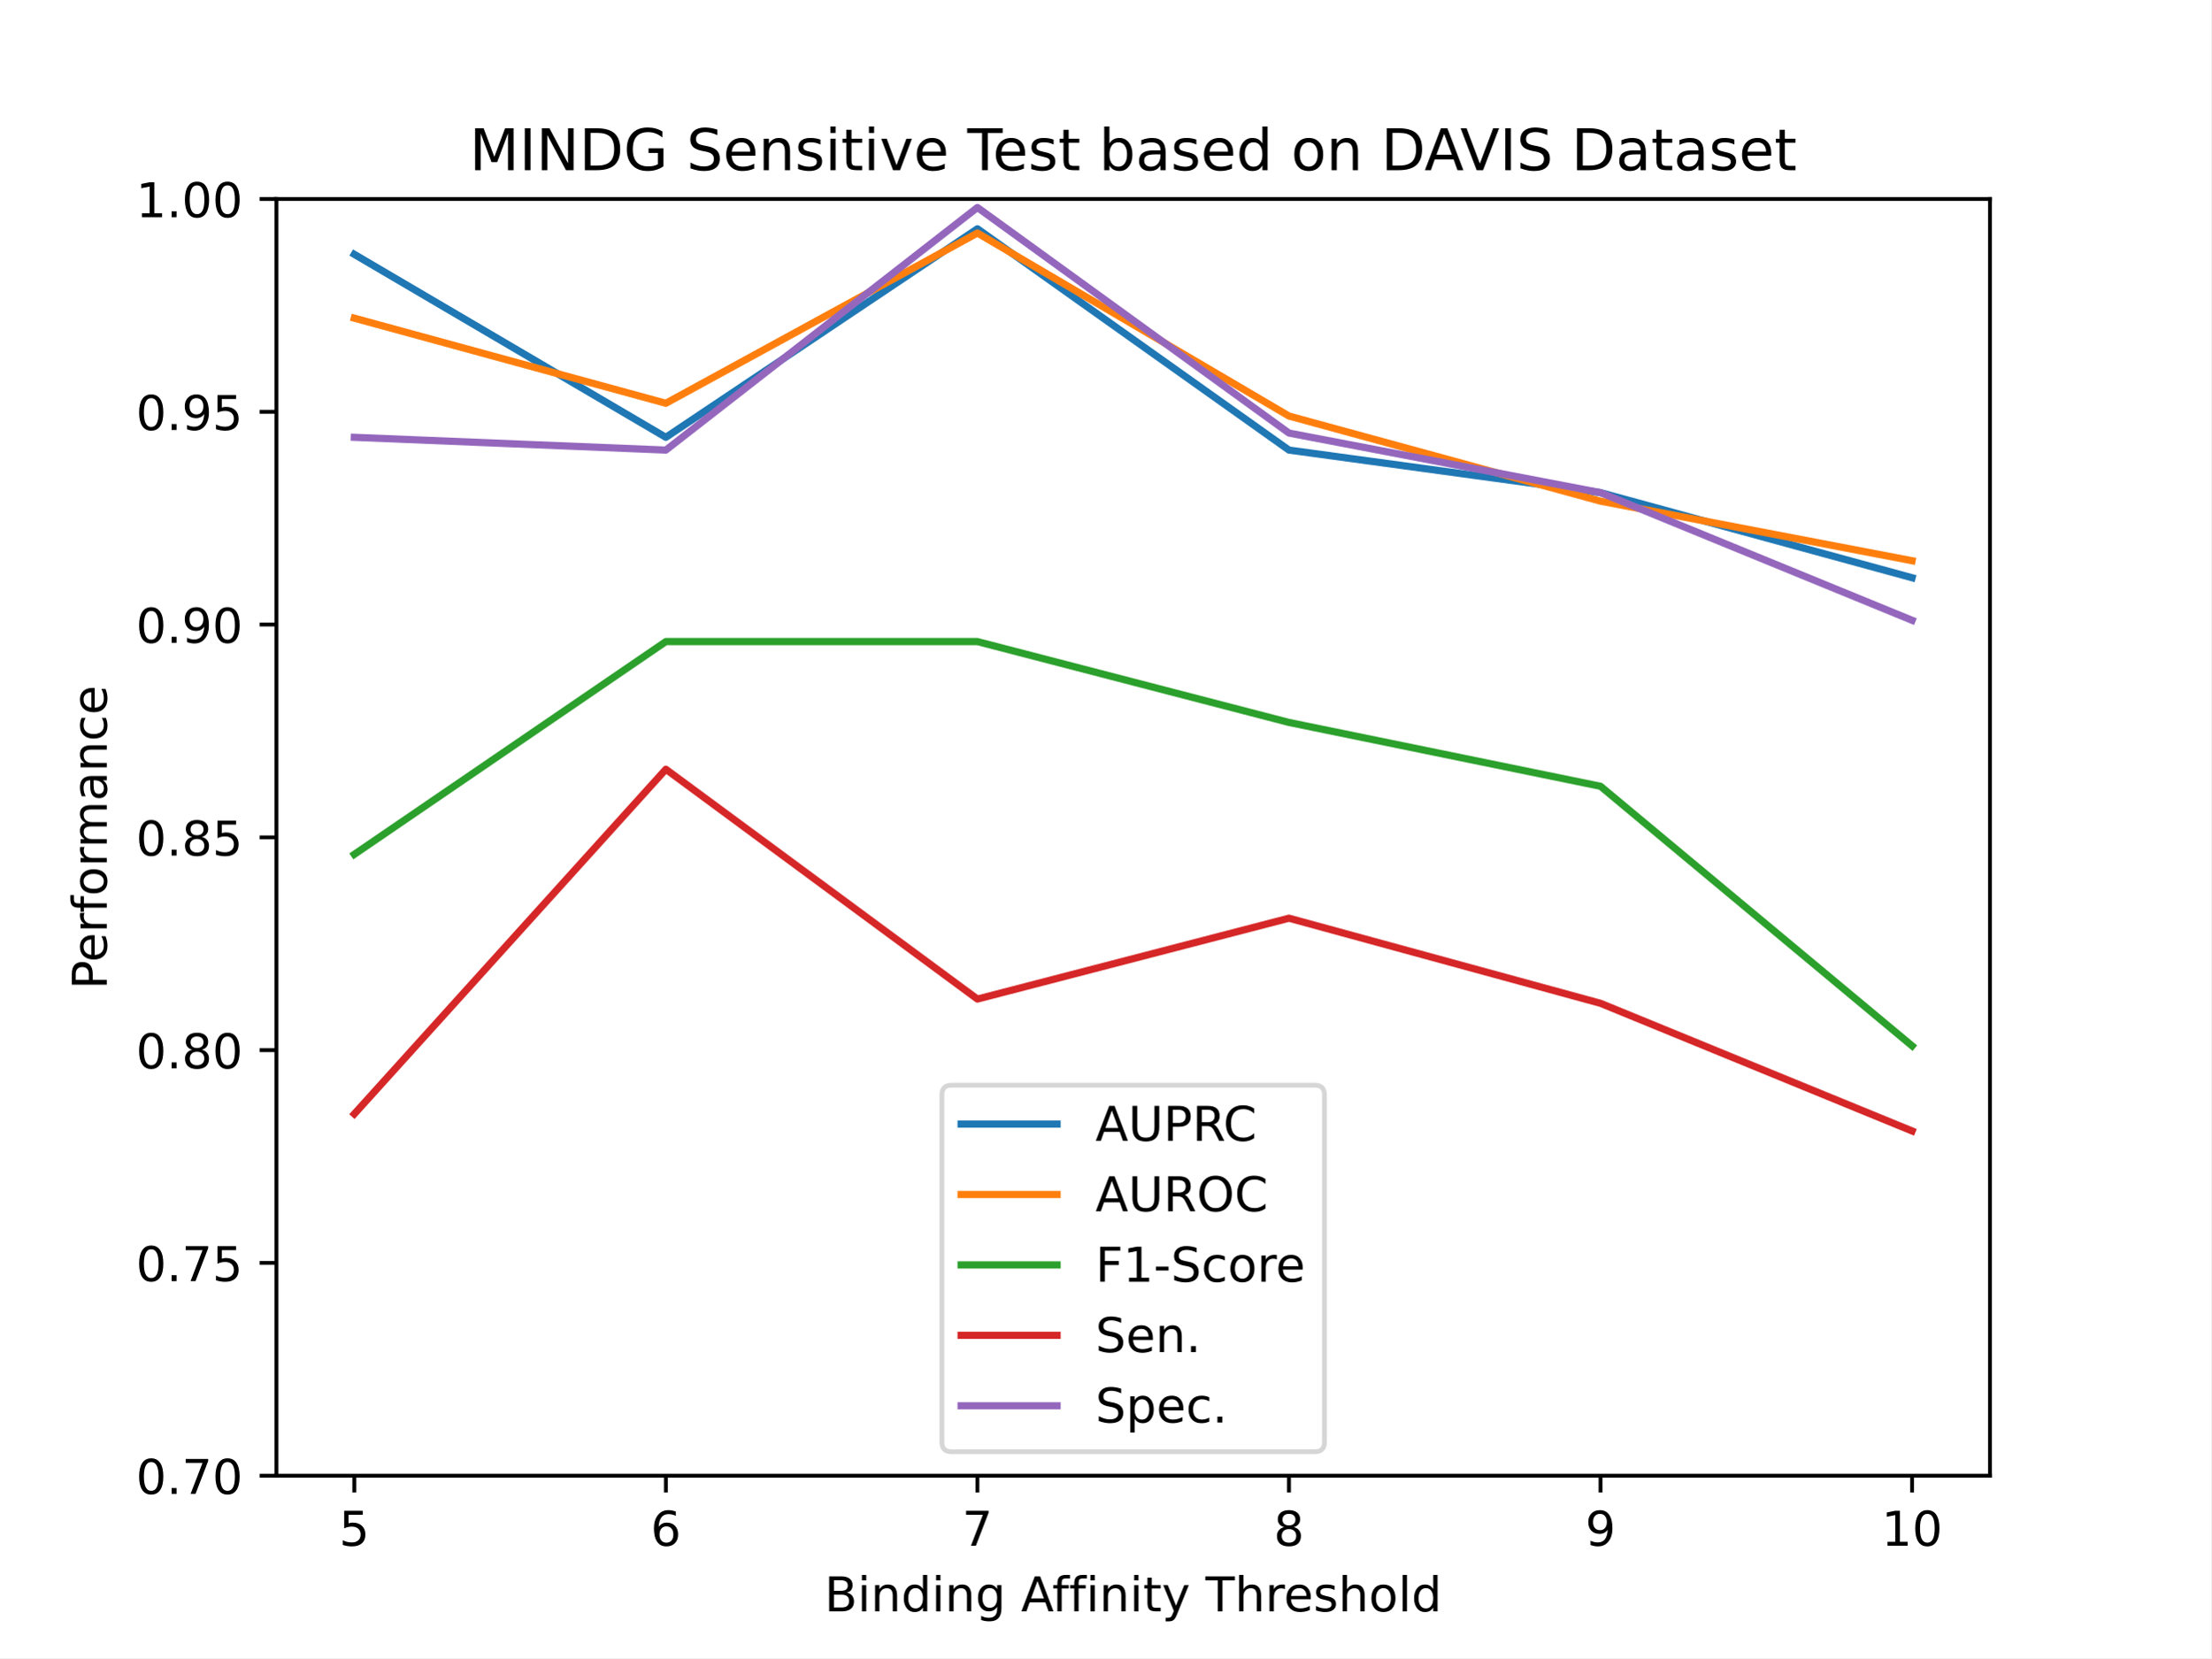
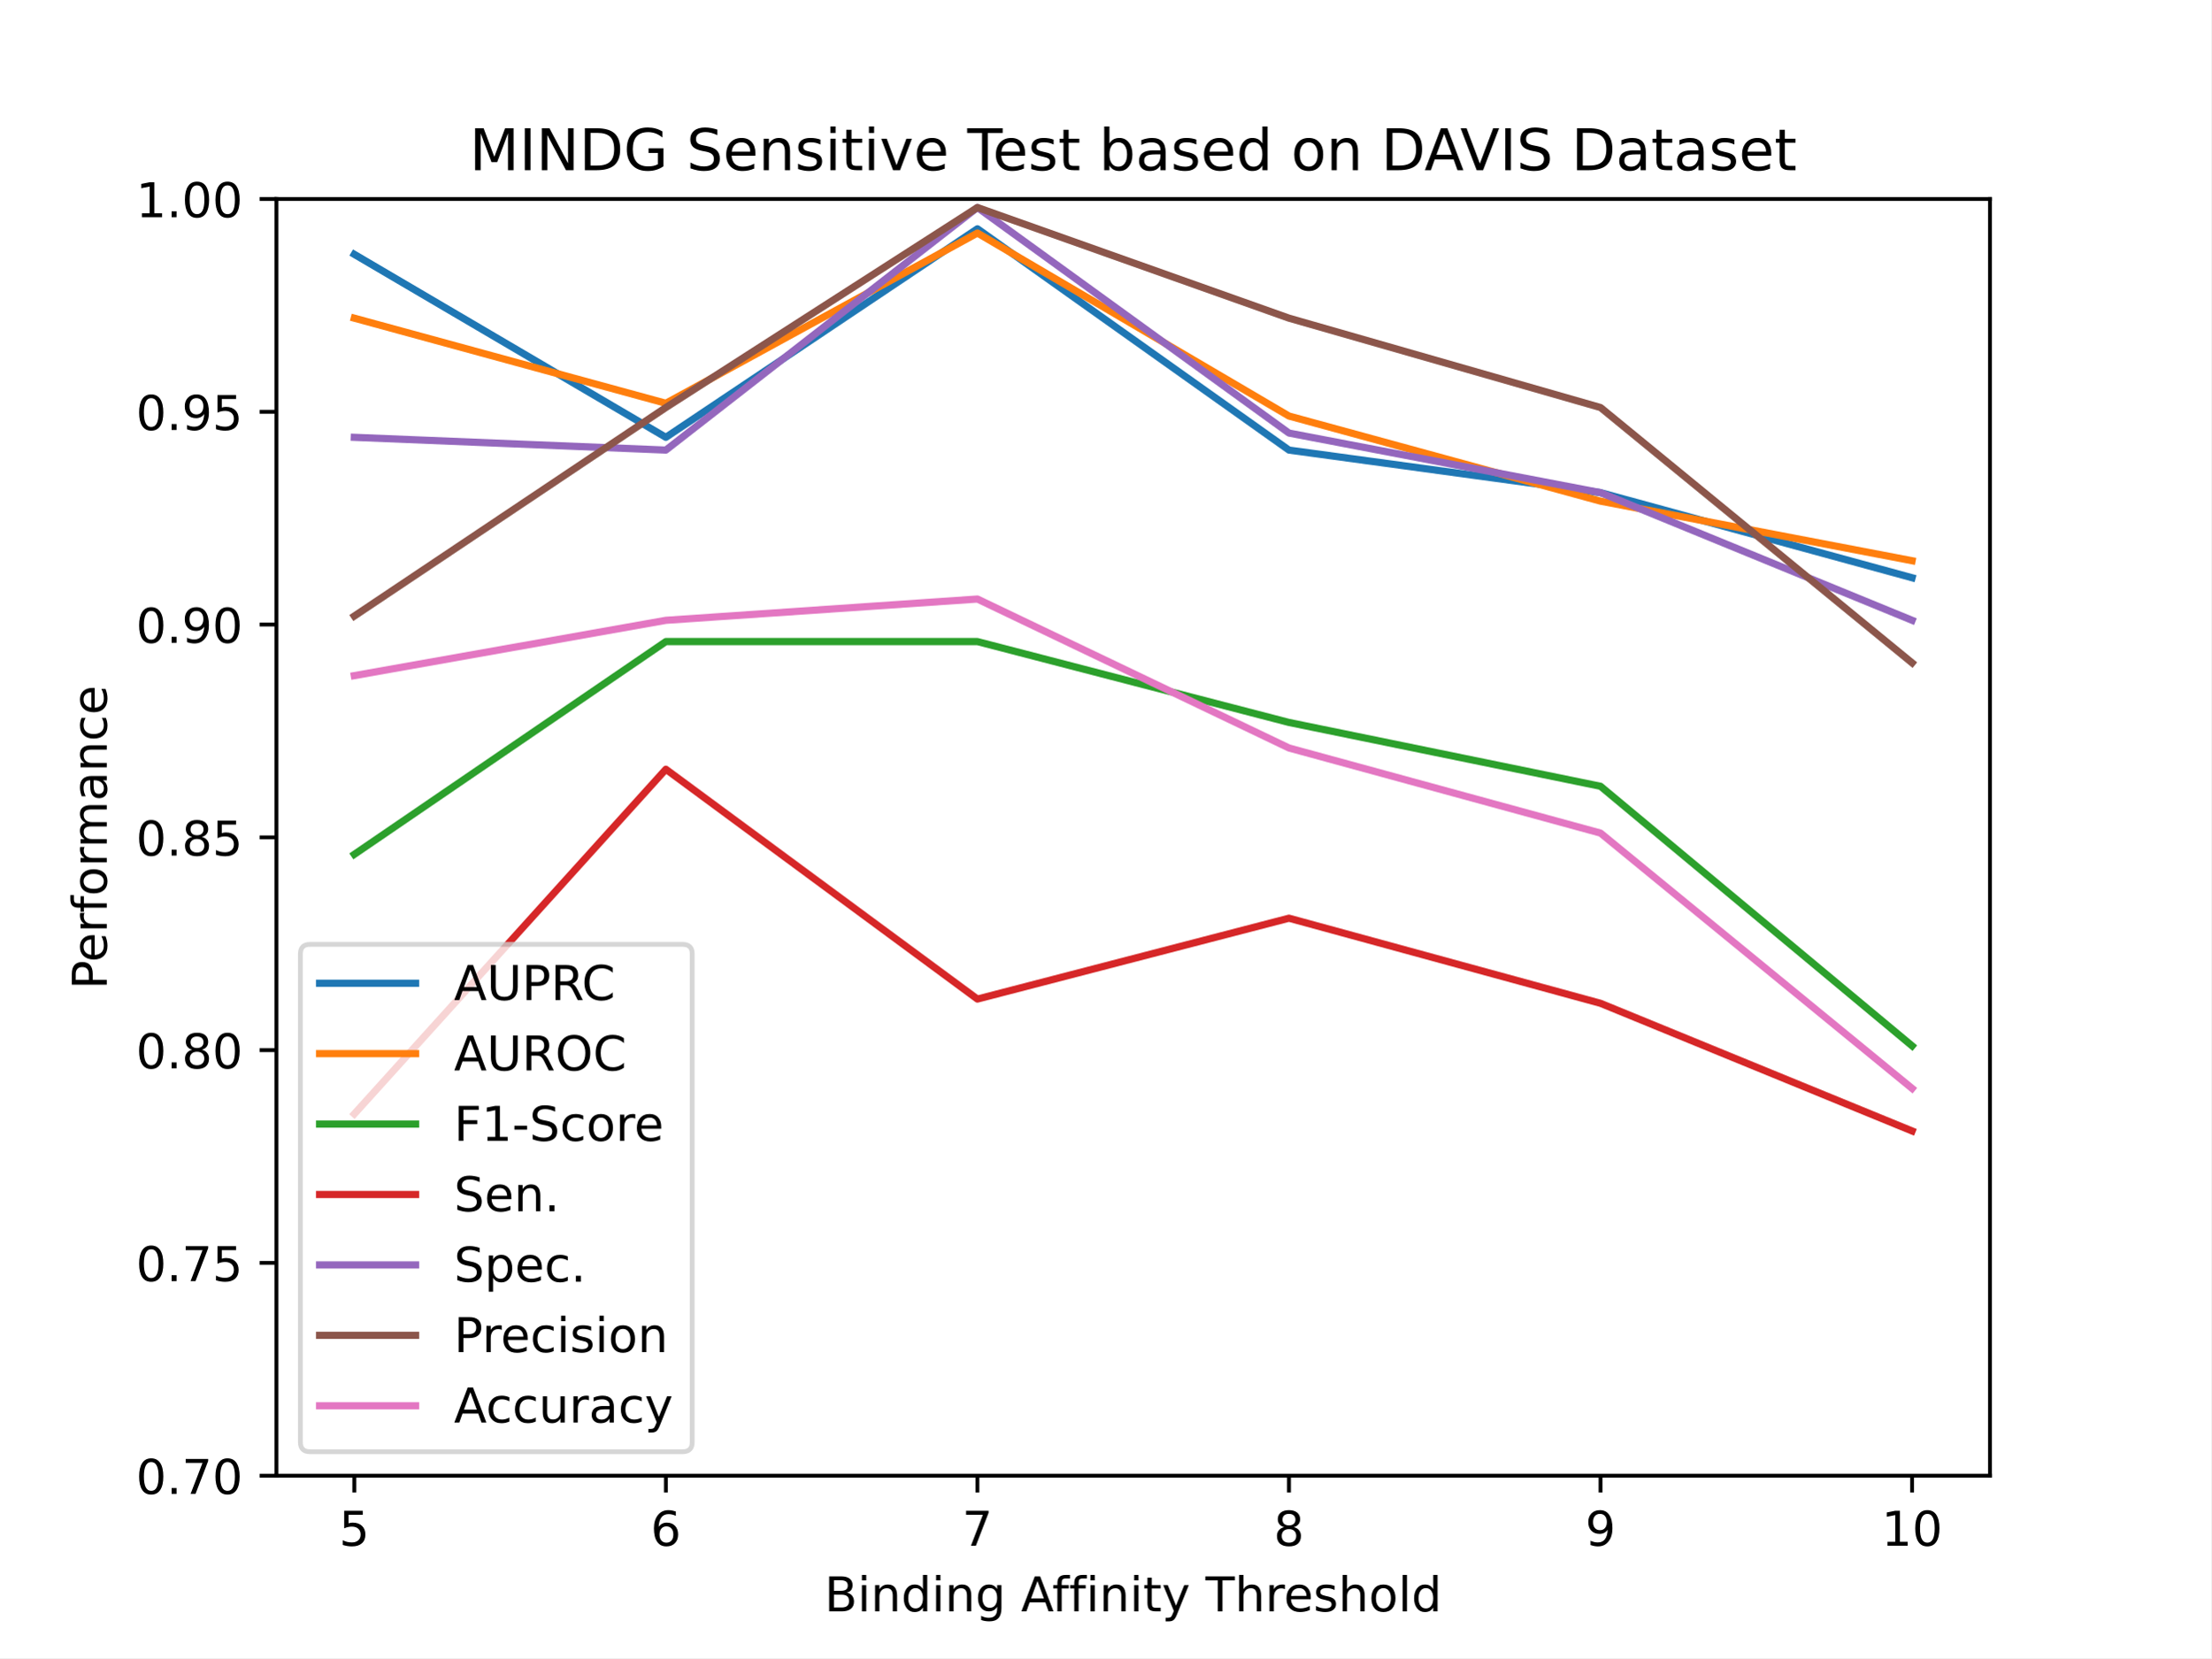
<svg xmlns="http://www.w3.org/2000/svg" xmlns:xlink="http://www.w3.org/1999/xlink" width="460.8pt" height="345.6pt" viewBox="0 0 460.8 345.6" version="1.1">
  <defs>
    <style type="text/css">*{stroke-linejoin: round; stroke-linecap: butt}</style>
  </defs>
  <g id="figure_1">
    <g id="patch_1">
      <path d="M 0 345.6  L 460.8 345.6  L 460.8 0  L 0 0  z " style="fill: #ffffff" />
    </g>
    <g id="axes_1">
      <g id="patch_2">
        <path d="M 57.6 307.584  L 414.72 307.584  L 414.72 41.472  L 57.6 41.472  z " style="fill: #ffffff" />
      </g>
      <g id="matplotlib.axis_1">
        <g id="xtick_1">
          <g id="line2d_1">
            <defs>
-               <path id="mf788db3c57" d="M 0 0  L 0 3.5  " style="stroke: #000000; stroke-width: 0.8" />
-             </defs>
-             <g>
-               <use xlink:href="#mf788db3c57" x="73.833" y="307.584" style="stroke: #000000; stroke-width: 0.8" />
+               <path id="m77fc6357d9" d="M 0 0  L 0 3.5  " style="stroke: #000000; stroke-width: 0.8" />
+             </defs>
+             <g>
+               <use xlink:href="#m77fc6357d9" x="73.833" y="307.584" style="stroke: #000000; stroke-width: 0.8" />
            </g>
          </g>
          <g id="text_1">
            <g transform="translate(70.65148 322.1824) scale(0.1 -0.1)">
              <defs>
                <path id="DejaVuSans-35" d="M 691 4666  L 3169 4666  L 3169 4134  L 1269 4134  L 1269 2991  Q 1406 3038 1543 3061  Q 1681 3084 1819 3084  Q 2600 3084 3056 2656  Q 3513 2228 3513 1497  Q 3513 744 3044 326  Q 2575 -91 1722 -91  Q 1428 -91 1123 -41  Q 819 9 494 109  L 494 744  Q 775 591 1075 516  Q 1375 441 1709 441  Q 2250 441 2565 725  Q 2881 1009 2881 1497  Q 2881 1984 2565 2268  Q 2250 2553 1709 2553  Q 1456 2553 1204 2497  Q 953 2441 691 2322  L 691 4666  z " transform="scale(0.015625)" />
              </defs>
              <use xlink:href="#DejaVuSans-35" />
            </g>
          </g>
        </g>
        <g id="xtick_2">
          <g id="line2d_2">
            <g>
-               <use xlink:href="#mf788db3c57" x="138.764" y="307.584" style="stroke: #000000; stroke-width: 0.8" />
+               <use xlink:href="#m77fc6357d9" x="138.764" y="307.584" style="stroke: #000000; stroke-width: 0.8" />
            </g>
          </g>
          <g id="text_2">
            <g transform="translate(135.5824 322.1824) scale(0.1 -0.1)">
              <defs>
                <path id="DejaVuSans-36" d="M 2113 2584  Q 1688 2584 1439 2293  Q 1191 2003 1191 1497  Q 1191 994 1439 701  Q 1688 409 2113 409  Q 2538 409 2786 701  Q 3034 994 3034 1497  Q 3034 2003 2786 2293  Q 2538 2584 2113 2584  z M 3366 4563  L 3366 3988  Q 3128 4100 2886 4159  Q 2644 4219 2406 4219  Q 1781 4219 1451 3797  Q 1122 3375 1075 2522  Q 1259 2794 1537 2939  Q 1816 3084 2150 3084  Q 2853 3084 3261 2657  Q 3669 2231 3669 1497  Q 3669 778 3244 343  Q 2819 -91 2113 -91  Q 1303 -91 875 529  Q 447 1150 447 2328  Q 447 3434 972 4092  Q 1497 4750 2381 4750  Q 2619 4750 2861 4703  Q 3103 4656 3366 4563  z " transform="scale(0.015625)" />
              </defs>
              <use xlink:href="#DejaVuSans-36" />
            </g>
          </g>
        </g>
        <g id="xtick_3">
          <g id="line2d_3">
            <g>
-               <use xlink:href="#mf788db3c57" x="203.695" y="307.584" style="stroke: #000000; stroke-width: 0.8" />
+               <use xlink:href="#m77fc6357d9" x="203.695" y="307.584" style="stroke: #000000; stroke-width: 0.8" />
            </g>
          </g>
          <g id="text_3">
            <g transform="translate(200.5133 322.1824) scale(0.1 -0.1)">
              <defs>
                <path id="DejaVuSans-37" d="M 525 4666  L 3525 4666  L 3525 4397  L 1831 0  L 1172 0  L 2766 4134  L 525 4134  L 525 4666  z " transform="scale(0.015625)" />
              </defs>
              <use xlink:href="#DejaVuSans-37" />
            </g>
          </g>
        </g>
        <g id="xtick_4">
          <g id="line2d_4">
            <g>
-               <use xlink:href="#mf788db3c57" x="268.625" y="307.584" style="stroke: #000000; stroke-width: 0.8" />
+               <use xlink:href="#m77fc6357d9" x="268.625" y="307.584" style="stroke: #000000; stroke-width: 0.8" />
            </g>
          </g>
          <g id="text_4">
            <g transform="translate(265.4442 322.1824) scale(0.1 -0.1)">
              <defs>
                <path id="DejaVuSans-38" d="M 2034 2216  Q 1584 2216 1326 1975  Q 1069 1734 1069 1313  Q 1069 891 1326 650  Q 1584 409 2034 409  Q 2484 409 2743 651  Q 3003 894 3003 1313  Q 3003 1734 2745 1975  Q 2488 2216 2034 2216  z M 1403 2484  Q 997 2584 770 2862  Q 544 3141 544 3541  Q 544 4100 942 4425  Q 1341 4750 2034 4750  Q 2731 4750 3128 4425  Q 3525 4100 3525 3541  Q 3525 3141 3298 2862  Q 3072 2584 2669 2484  Q 3125 2378 3379 2068  Q 3634 1759 3634 1313  Q 3634 634 3220 271  Q 2806 -91 2034 -91  Q 1263 -91 848 271  Q 434 634 434 1313  Q 434 1759 690 2068  Q 947 2378 1403 2484  z M 1172 3481  Q 1172 3119 1398 2916  Q 1625 2713 2034 2713  Q 2441 2713 2670 2916  Q 2900 3119 2900 3481  Q 2900 3844 2670 4047  Q 2441 4250 2034 4250  Q 1625 4250 1398 4047  Q 1172 3844 1172 3481  z " transform="scale(0.015625)" />
              </defs>
              <use xlink:href="#DejaVuSans-38" />
            </g>
          </g>
        </g>
        <g id="xtick_5">
          <g id="line2d_5">
            <g>
-               <use xlink:href="#mf788db3c57" x="333.556" y="307.584" style="stroke: #000000; stroke-width: 0.8" />
+               <use xlink:href="#m77fc6357d9" x="333.556" y="307.584" style="stroke: #000000; stroke-width: 0.8" />
            </g>
          </g>
          <g id="text_5">
            <g transform="translate(330.3751 322.1824) scale(0.1 -0.1)">
              <defs>
                <path id="DejaVuSans-39" d="M 703 97  L 703 672  Q 941 559 1184 500  Q 1428 441 1663 441  Q 2288 441 2617 861  Q 2947 1281 2994 2138  Q 2813 1869 2534 1725  Q 2256 1581 1919 1581  Q 1219 1581 811 2004  Q 403 2428 403 3163  Q 403 3881 828 4315  Q 1253 4750 1959 4750  Q 2769 4750 3195 4129  Q 3622 3509 3622 2328  Q 3622 1225 3098 567  Q 2575 -91 1691 -91  Q 1453 -91 1209 -44  Q 966 3 703 97  z M 1959 2075  Q 2384 2075 2632 2365  Q 2881 2656 2881 3163  Q 2881 3666 2632 3958  Q 2384 4250 1959 4250  Q 1534 4250 1286 3958  Q 1038 3666 1038 3163  Q 1038 2656 1286 2365  Q 1534 2075 1959 2075  z " transform="scale(0.015625)" />
              </defs>
              <use xlink:href="#DejaVuSans-39" />
            </g>
          </g>
        </g>
        <g id="xtick_6">
          <g id="line2d_6">
            <g>
-               <use xlink:href="#mf788db3c57" x="398.487" y="307.584" style="stroke: #000000; stroke-width: 0.8" />
+               <use xlink:href="#m77fc6357d9" x="398.487" y="307.584" style="stroke: #000000; stroke-width: 0.8" />
            </g>
          </g>
          <g id="text_6">
            <g transform="translate(392.1248 322.1824) scale(0.1 -0.1)">
              <defs>
                <path id="DejaVuSans-31" d="M 794 531  L 1825 531  L 1825 4091  L 703 3866  L 703 4441  L 1819 4666  L 2450 4666  L 2450 531  L 3481 531  L 3481 0  L 794 0  L 794 531  z " transform="scale(0.015625)" />
                <path id="DejaVuSans-30" d="M 2034 4250  Q 1547 4250 1301 3770  Q 1056 3291 1056 2328  Q 1056 1369 1301 889  Q 1547 409 2034 409  Q 2525 409 2770 889  Q 3016 1369 3016 2328  Q 3016 3291 2770 3770  Q 2525 4250 2034 4250  z M 2034 4750  Q 2819 4750 3233 4129  Q 3647 3509 3647 2328  Q 3647 1150 3233 529  Q 2819 -91 2034 -91  Q 1250 -91 836 529  Q 422 1150 422 2328  Q 422 3509 836 4129  Q 1250 4750 2034 4750  z " transform="scale(0.015625)" />
              </defs>
              <use xlink:href="#DejaVuSans-31" />
              <use xlink:href="#DejaVuSans-30" x="63.623" />
            </g>
          </g>
        </g>
        <g id="text_7">
          <g transform="translate(171.8233 335.8606) scale(0.1 -0.1)">
            <defs>
              <path id="DejaVuSans-42" d="M 1259 2228  L 1259 519  L 2272 519  Q 2781 519 3026 730  Q 3272 941 3272 1375  Q 3272 1813 3026 2020  Q 2781 2228 2272 2228  L 1259 2228  z M 1259 4147  L 1259 2741  L 2194 2741  Q 2656 2741 2882 2914  Q 3109 3088 3109 3444  Q 3109 3797 2882 3972  Q 2656 4147 2194 4147  L 1259 4147  z M 628 4666  L 2241 4666  Q 2963 4666 3353 4366  Q 3744 4066 3744 3513  Q 3744 3084 3544 2831  Q 3344 2578 2956 2516  Q 3422 2416 3680 2098  Q 3938 1781 3938 1306  Q 3938 681 3513 340  Q 3088 0 2303 0  L 628 0  L 628 4666  z " transform="scale(0.015625)" />
              <path id="DejaVuSans-69" d="M 603 3500  L 1178 3500  L 1178 0  L 603 0  L 603 3500  z M 603 4863  L 1178 4863  L 1178 4134  L 603 4134  L 603 4863  z " transform="scale(0.015625)" />
              <path id="DejaVuSans-6e" d="M 3513 2113  L 3513 0  L 2938 0  L 2938 2094  Q 2938 2591 2744 2837  Q 2550 3084 2163 3084  Q 1697 3084 1428 2787  Q 1159 2491 1159 1978  L 1159 0  L 581 0  L 581 3500  L 1159 3500  L 1159 2956  Q 1366 3272 1645 3428  Q 1925 3584 2291 3584  Q 2894 3584 3203 3211  Q 3513 2838 3513 2113  z " transform="scale(0.015625)" />
              <path id="DejaVuSans-64" d="M 2906 2969  L 2906 4863  L 3481 4863  L 3481 0  L 2906 0  L 2906 525  Q 2725 213 2448 61  Q 2172 -91 1784 -91  Q 1150 -91 751 415  Q 353 922 353 1747  Q 353 2572 751 3078  Q 1150 3584 1784 3584  Q 2172 3584 2448 3432  Q 2725 3281 2906 2969  z M 947 1747  Q 947 1113 1208 752  Q 1469 391 1925 391  Q 2381 391 2643 752  Q 2906 1113 2906 1747  Q 2906 2381 2643 2742  Q 2381 3103 1925 3103  Q 1469 3103 1208 2742  Q 947 2381 947 1747  z " transform="scale(0.015625)" />
              <path id="DejaVuSans-67" d="M 2906 1791  Q 2906 2416 2648 2759  Q 2391 3103 1925 3103  Q 1463 3103 1205 2759  Q 947 2416 947 1791  Q 947 1169 1205 825  Q 1463 481 1925 481  Q 2391 481 2648 825  Q 2906 1169 2906 1791  z M 3481 434  Q 3481 -459 3084 -895  Q 2688 -1331 1869 -1331  Q 1566 -1331 1297 -1286  Q 1028 -1241 775 -1147  L 775 -588  Q 1028 -725 1275 -790  Q 1522 -856 1778 -856  Q 2344 -856 2625 -561  Q 2906 -266 2906 331  L 2906 616  Q 2728 306 2450 153  Q 2172 0 1784 0  Q 1141 0 747 490  Q 353 981 353 1791  Q 353 2603 747 3093  Q 1141 3584 1784 3584  Q 2172 3584 2450 3431  Q 2728 3278 2906 2969  L 2906 3500  L 3481 3500  L 3481 434  z " transform="scale(0.015625)" />
              <path id="DejaVuSans-20" transform="scale(0.015625)" />
              <path id="DejaVuSans-41" d="M 2188 4044  L 1331 1722  L 3047 1722  L 2188 4044  z M 1831 4666  L 2547 4666  L 4325 0  L 3669 0  L 3244 1197  L 1141 1197  L 716 0  L 50 0  L 1831 4666  z " transform="scale(0.015625)" />
              <path id="DejaVuSans-66" d="M 2375 4863  L 2375 4384  L 1825 4384  Q 1516 4384 1395 4259  Q 1275 4134 1275 3809  L 1275 3500  L 2222 3500  L 2222 3053  L 1275 3053  L 1275 0  L 697 0  L 697 3053  L 147 3053  L 147 3500  L 697 3500  L 697 3744  Q 697 4328 969 4595  Q 1241 4863 1831 4863  L 2375 4863  z " transform="scale(0.015625)" />
              <path id="DejaVuSans-74" d="M 1172 4494  L 1172 3500  L 2356 3500  L 2356 3053  L 1172 3053  L 1172 1153  Q 1172 725 1289 603  Q 1406 481 1766 481  L 2356 481  L 2356 0  L 1766 0  Q 1100 0 847 248  Q 594 497 594 1153  L 594 3053  L 172 3053  L 172 3500  L 594 3500  L 594 4494  L 1172 4494  z " transform="scale(0.015625)" />
              <path id="DejaVuSans-79" d="M 2059 -325  Q 1816 -950 1584 -1140  Q 1353 -1331 966 -1331  L 506 -1331  L 506 -850  L 844 -850  Q 1081 -850 1212 -737  Q 1344 -625 1503 -206  L 1606 56  L 191 3500  L 800 3500  L 1894 763  L 2988 3500  L 3597 3500  L 2059 -325  z " transform="scale(0.015625)" />
              <path id="DejaVuSans-54" d="M -19 4666  L 3928 4666  L 3928 4134  L 2272 4134  L 2272 0  L 1638 0  L 1638 4134  L -19 4134  L -19 4666  z " transform="scale(0.015625)" />
              <path id="DejaVuSans-68" d="M 3513 2113  L 3513 0  L 2938 0  L 2938 2094  Q 2938 2591 2744 2837  Q 2550 3084 2163 3084  Q 1697 3084 1428 2787  Q 1159 2491 1159 1978  L 1159 0  L 581 0  L 581 4863  L 1159 4863  L 1159 2956  Q 1366 3272 1645 3428  Q 1925 3584 2291 3584  Q 2894 3584 3203 3211  Q 3513 2838 3513 2113  z " transform="scale(0.015625)" />
              <path id="DejaVuSans-72" d="M 2631 2963  Q 2534 3019 2420 3045  Q 2306 3072 2169 3072  Q 1681 3072 1420 2755  Q 1159 2438 1159 1844  L 1159 0  L 581 0  L 581 3500  L 1159 3500  L 1159 2956  Q 1341 3275 1631 3429  Q 1922 3584 2338 3584  Q 2397 3584 2469 3576  Q 2541 3569 2628 3553  L 2631 2963  z " transform="scale(0.015625)" />
              <path id="DejaVuSans-65" d="M 3597 1894  L 3597 1613  L 953 1613  Q 991 1019 1311 708  Q 1631 397 2203 397  Q 2534 397 2845 478  Q 3156 559 3463 722  L 3463 178  Q 3153 47 2828 -22  Q 2503 -91 2169 -91  Q 1331 -91 842 396  Q 353 884 353 1716  Q 353 2575 817 3079  Q 1281 3584 2069 3584  Q 2775 3584 3186 3129  Q 3597 2675 3597 1894  z M 3022 2063  Q 3016 2534 2758 2815  Q 2500 3097 2075 3097  Q 1594 3097 1305 2825  Q 1016 2553 972 2059  L 3022 2063  z " transform="scale(0.015625)" />
              <path id="DejaVuSans-73" d="M 2834 3397  L 2834 2853  Q 2591 2978 2328 3040  Q 2066 3103 1784 3103  Q 1356 3103 1142 2972  Q 928 2841 928 2578  Q 928 2378 1081 2264  Q 1234 2150 1697 2047  L 1894 2003  Q 2506 1872 2764 1633  Q 3022 1394 3022 966  Q 3022 478 2636 193  Q 2250 -91 1575 -91  Q 1294 -91 989 -36  Q 684 19 347 128  L 347 722  Q 666 556 975 473  Q 1284 391 1588 391  Q 1994 391 2212 530  Q 2431 669 2431 922  Q 2431 1156 2273 1281  Q 2116 1406 1581 1522  L 1381 1569  Q 847 1681 609 1914  Q 372 2147 372 2553  Q 372 3047 722 3315  Q 1072 3584 1716 3584  Q 2034 3584 2315 3537  Q 2597 3491 2834 3397  z " transform="scale(0.015625)" />
              <path id="DejaVuSans-6f" d="M 1959 3097  Q 1497 3097 1228 2736  Q 959 2375 959 1747  Q 959 1119 1226 758  Q 1494 397 1959 397  Q 2419 397 2687 759  Q 2956 1122 2956 1747  Q 2956 2369 2687 2733  Q 2419 3097 1959 3097  z M 1959 3584  Q 2709 3584 3137 3096  Q 3566 2609 3566 1747  Q 3566 888 3137 398  Q 2709 -91 1959 -91  Q 1206 -91 779 398  Q 353 888 353 1747  Q 353 2609 779 3096  Q 1206 3584 1959 3584  z " transform="scale(0.015625)" />
              <path id="DejaVuSans-6c" d="M 603 4863  L 1178 4863  L 1178 0  L 603 0  L 603 4863  z " transform="scale(0.015625)" />
            </defs>
            <use xlink:href="#DejaVuSans-42" />
            <use xlink:href="#DejaVuSans-69" x="68.604" />
            <use xlink:href="#DejaVuSans-6e" x="96.387" />
            <use xlink:href="#DejaVuSans-64" x="159.766" />
            <use xlink:href="#DejaVuSans-69" x="223.242" />
            <use xlink:href="#DejaVuSans-6e" x="251.025" />
            <use xlink:href="#DejaVuSans-67" x="314.404" />
            <use xlink:href="#DejaVuSans-20" x="377.881" />
            <use xlink:href="#DejaVuSans-41" x="409.668" />
            <use xlink:href="#DejaVuSans-66" x="474.451" />
            <use xlink:href="#DejaVuSans-66" x="509.656" />
            <use xlink:href="#DejaVuSans-69" x="544.861" />
            <use xlink:href="#DejaVuSans-6e" x="572.645" />
            <use xlink:href="#DejaVuSans-69" x="636.023" />
            <use xlink:href="#DejaVuSans-74" x="663.807" />
            <use xlink:href="#DejaVuSans-79" x="703.016" />
            <use xlink:href="#DejaVuSans-20" x="762.195" />
            <use xlink:href="#DejaVuSans-54" x="793.982" />
            <use xlink:href="#DejaVuSans-68" x="855.066" />
            <use xlink:href="#DejaVuSans-72" x="918.445" />
            <use xlink:href="#DejaVuSans-65" x="957.309" />
            <use xlink:href="#DejaVuSans-73" x="1018.832" />
            <use xlink:href="#DejaVuSans-68" x="1070.932" />
            <use xlink:href="#DejaVuSans-6f" x="1134.311" />
            <use xlink:href="#DejaVuSans-6c" x="1195.492" />
            <use xlink:href="#DejaVuSans-64" x="1223.275" />
          </g>
        </g>
      </g>
      <g id="matplotlib.axis_2">
        <g id="ytick_1">
          <g id="line2d_7">
            <defs>
-               <path id="m6f3868552f" d="M 0 0  L -3.5 0  " style="stroke: #000000; stroke-width: 0.8" />
-             </defs>
-             <g>
-               <use xlink:href="#m6f3868552f" x="57.6" y="307.584" style="stroke: #000000; stroke-width: 0.8" />
+               <path id="m505a0472fc" d="M 0 0  L -3.5 0  " style="stroke: #000000; stroke-width: 0.8" />
+             </defs>
+             <g>
+               <use xlink:href="#m505a0472fc" x="57.6" y="307.584" style="stroke: #000000; stroke-width: 0.8" />
            </g>
          </g>
          <g id="text_8">
            <g transform="translate(28.33438 311.3832) scale(0.1 -0.1)">
              <defs>
                <path id="DejaVuSans-2e" d="M 684 794  L 1344 794  L 1344 0  L 684 0  L 684 794  z " transform="scale(0.015625)" />
              </defs>
              <use xlink:href="#DejaVuSans-30" />
              <use xlink:href="#DejaVuSans-2e" x="63.623" />
              <use xlink:href="#DejaVuSans-37" x="95.41" />
              <use xlink:href="#DejaVuSans-30" x="159.033" />
            </g>
          </g>
        </g>
        <g id="ytick_2">
          <g id="line2d_8">
            <g>
-               <use xlink:href="#m6f3868552f" x="57.6" y="263.232" style="stroke: #000000; stroke-width: 0.8" />
+               <use xlink:href="#m505a0472fc" x="57.6" y="263.232" style="stroke: #000000; stroke-width: 0.8" />
            </g>
          </g>
          <g id="text_9">
            <g transform="translate(28.33438 267.0312) scale(0.1 -0.1)">
              <use xlink:href="#DejaVuSans-30" />
              <use xlink:href="#DejaVuSans-2e" x="63.623" />
              <use xlink:href="#DejaVuSans-37" x="95.41" />
              <use xlink:href="#DejaVuSans-35" x="159.033" />
            </g>
          </g>
        </g>
        <g id="ytick_3">
          <g id="line2d_9">
            <g>
-               <use xlink:href="#m6f3868552f" x="57.6" y="218.88" style="stroke: #000000; stroke-width: 0.8" />
+               <use xlink:href="#m505a0472fc" x="57.6" y="218.88" style="stroke: #000000; stroke-width: 0.8" />
            </g>
          </g>
          <g id="text_10">
            <g transform="translate(28.33438 222.6792) scale(0.1 -0.1)">
              <use xlink:href="#DejaVuSans-30" />
              <use xlink:href="#DejaVuSans-2e" x="63.623" />
              <use xlink:href="#DejaVuSans-38" x="95.41" />
              <use xlink:href="#DejaVuSans-30" x="159.033" />
            </g>
          </g>
        </g>
        <g id="ytick_4">
          <g id="line2d_10">
            <g>
-               <use xlink:href="#m6f3868552f" x="57.6" y="174.528" style="stroke: #000000; stroke-width: 0.8" />
+               <use xlink:href="#m505a0472fc" x="57.6" y="174.528" style="stroke: #000000; stroke-width: 0.8" />
            </g>
          </g>
          <g id="text_11">
            <g transform="translate(28.33438 178.3272) scale(0.1 -0.1)">
              <use xlink:href="#DejaVuSans-30" />
              <use xlink:href="#DejaVuSans-2e" x="63.623" />
              <use xlink:href="#DejaVuSans-38" x="95.41" />
              <use xlink:href="#DejaVuSans-35" x="159.033" />
            </g>
          </g>
        </g>
        <g id="ytick_5">
          <g id="line2d_11">
            <g>
-               <use xlink:href="#m6f3868552f" x="57.6" y="130.176" style="stroke: #000000; stroke-width: 0.8" />
+               <use xlink:href="#m505a0472fc" x="57.6" y="130.176" style="stroke: #000000; stroke-width: 0.8" />
            </g>
          </g>
          <g id="text_12">
            <g transform="translate(28.33438 133.9752) scale(0.1 -0.1)">
              <use xlink:href="#DejaVuSans-30" />
              <use xlink:href="#DejaVuSans-2e" x="63.623" />
              <use xlink:href="#DejaVuSans-39" x="95.41" />
              <use xlink:href="#DejaVuSans-30" x="159.033" />
            </g>
          </g>
        </g>
        <g id="ytick_6">
          <g id="line2d_12">
            <g>
-               <use xlink:href="#m6f3868552f" x="57.6" y="85.824" style="stroke: #000000; stroke-width: 0.8" />
+               <use xlink:href="#m505a0472fc" x="57.6" y="85.824" style="stroke: #000000; stroke-width: 0.8" />
            </g>
          </g>
          <g id="text_13">
            <g transform="translate(28.33438 89.62322) scale(0.1 -0.1)">
              <use xlink:href="#DejaVuSans-30" />
              <use xlink:href="#DejaVuSans-2e" x="63.623" />
              <use xlink:href="#DejaVuSans-39" x="95.41" />
              <use xlink:href="#DejaVuSans-35" x="159.033" />
            </g>
          </g>
        </g>
        <g id="ytick_7">
          <g id="line2d_13">
            <g>
-               <use xlink:href="#m6f3868552f" x="57.6" y="41.472" style="stroke: #000000; stroke-width: 0.8" />
+               <use xlink:href="#m505a0472fc" x="57.6" y="41.472" style="stroke: #000000; stroke-width: 0.8" />
            </g>
          </g>
          <g id="text_14">
            <g transform="translate(28.33438 45.27122) scale(0.1 -0.1)">
              <use xlink:href="#DejaVuSans-31" />
              <use xlink:href="#DejaVuSans-2e" x="63.623" />
              <use xlink:href="#DejaVuSans-30" x="95.41" />
              <use xlink:href="#DejaVuSans-30" x="159.033" />
            </g>
          </g>
        </g>
        <g id="text_15">
          <g transform="translate(22.25469 206.21) rotate(-90) scale(0.1 -0.1)">
            <defs>
              <path id="DejaVuSans-50" d="M 1259 4147  L 1259 2394  L 2053 2394  Q 2494 2394 2734 2622  Q 2975 2850 2975 3272  Q 2975 3691 2734 3919  Q 2494 4147 2053 4147  L 1259 4147  z M 628 4666  L 2053 4666  Q 2838 4666 3239 4311  Q 3641 3956 3641 3272  Q 3641 2581 3239 2228  Q 2838 1875 2053 1875  L 1259 1875  L 1259 0  L 628 0  L 628 4666  z " transform="scale(0.015625)" />
              <path id="DejaVuSans-6d" d="M 3328 2828  Q 3544 3216 3844 3400  Q 4144 3584 4550 3584  Q 5097 3584 5394 3201  Q 5691 2819 5691 2113  L 5691 0  L 5113 0  L 5113 2094  Q 5113 2597 4934 2840  Q 4756 3084 4391 3084  Q 3944 3084 3684 2787  Q 3425 2491 3425 1978  L 3425 0  L 2847 0  L 2847 2094  Q 2847 2600 2669 2842  Q 2491 3084 2119 3084  Q 1678 3084 1418 2786  Q 1159 2488 1159 1978  L 1159 0  L 581 0  L 581 3500  L 1159 3500  L 1159 2956  Q 1356 3278 1631 3431  Q 1906 3584 2284 3584  Q 2666 3584 2933 3390  Q 3200 3197 3328 2828  z " transform="scale(0.015625)" />
              <path id="DejaVuSans-61" d="M 2194 1759  Q 1497 1759 1228 1600  Q 959 1441 959 1056  Q 959 750 1161 570  Q 1363 391 1709 391  Q 2188 391 2477 730  Q 2766 1069 2766 1631  L 2766 1759  L 2194 1759  z M 3341 1997  L 3341 0  L 2766 0  L 2766 531  Q 2569 213 2275 61  Q 1981 -91 1556 -91  Q 1019 -91 701 211  Q 384 513 384 1019  Q 384 1609 779 1909  Q 1175 2209 1959 2209  L 2766 2209  L 2766 2266  Q 2766 2663 2505 2880  Q 2244 3097 1772 3097  Q 1472 3097 1187 3025  Q 903 2953 641 2809  L 641 3341  Q 956 3463 1253 3523  Q 1550 3584 1831 3584  Q 2591 3584 2966 3190  Q 3341 2797 3341 1997  z " transform="scale(0.015625)" />
              <path id="DejaVuSans-63" d="M 3122 3366  L 3122 2828  Q 2878 2963 2633 3030  Q 2388 3097 2138 3097  Q 1578 3097 1268 2742  Q 959 2388 959 1747  Q 959 1106 1268 751  Q 1578 397 2138 397  Q 2388 397 2633 464  Q 2878 531 3122 666  L 3122 134  Q 2881 22 2623 -34  Q 2366 -91 2075 -91  Q 1284 -91 818 406  Q 353 903 353 1747  Q 353 2603 823 3093  Q 1294 3584 2113 3584  Q 2378 3584 2631 3529  Q 2884 3475 3122 3366  z " transform="scale(0.015625)" />
            </defs>
            <use xlink:href="#DejaVuSans-50" />
            <use xlink:href="#DejaVuSans-65" x="56.678" />
            <use xlink:href="#DejaVuSans-72" x="118.201" />
            <use xlink:href="#DejaVuSans-66" x="159.314" />
            <use xlink:href="#DejaVuSans-6f" x="194.52" />
            <use xlink:href="#DejaVuSans-72" x="255.701" />
            <use xlink:href="#DejaVuSans-6d" x="295.064" />
            <use xlink:href="#DejaVuSans-61" x="392.477" />
            <use xlink:href="#DejaVuSans-6e" x="453.756" />
            <use xlink:href="#DejaVuSans-63" x="517.135" />
            <use xlink:href="#DejaVuSans-65" x="572.115" />
          </g>
        </g>
      </g>
      <g id="line2d_14">
-         <path d="M 73.833 53.004  L 138.764 91.146  L 203.695 47.681  L 268.625 93.807  L 333.556 102.678  L 398.487 120.419  " clip-path="url(#p178959ca01)" style="fill: none; stroke: #1f77b4; stroke-width: 1.5; stroke-linecap: square" />
+         <path d="M 73.833 53.004  L 138.764 91.146  L 203.695 47.681  L 268.625 93.807  L 333.556 102.678  L 398.487 120.419  " clip-path="url(#p7acc0069ff)" style="fill: none; stroke: #1f77b4; stroke-width: 1.5; stroke-linecap: square" />
      </g>
      <g id="line2d_15">
-         <path d="M 73.833 66.309  L 138.764 84.05  L 203.695 48.568  L 268.625 86.711  L 333.556 104.452  L 398.487 116.87  " clip-path="url(#p178959ca01)" style="fill: none; stroke: #ff7f0e; stroke-width: 1.5; stroke-linecap: square" />
+         <path d="M 73.833 66.309  L 138.764 84.05  L 203.695 48.568  L 268.625 86.711  L 333.556 104.452  L 398.487 116.87  " clip-path="url(#p7acc0069ff)" style="fill: none; stroke: #ff7f0e; stroke-width: 1.5; stroke-linecap: square" />
      </g>
      <g id="line2d_16">
-         <path d="M 73.833 178.076  L 138.764 133.724  L 203.695 133.724  L 268.625 150.578  L 333.556 163.884  L 398.487 217.993  " clip-path="url(#p178959ca01)" style="fill: none; stroke: #2ca02c; stroke-width: 1.5; stroke-linecap: square" />
+         <path d="M 73.833 178.076  L 138.764 133.724  L 203.695 133.724  L 268.625 150.578  L 333.556 163.884  L 398.487 217.993  " clip-path="url(#p7acc0069ff)" style="fill: none; stroke: #2ca02c; stroke-width: 1.5; stroke-linecap: square" />
      </g>
      <g id="line2d_17">
-         <path d="M 73.833 232.186  L 138.764 160.335  L 203.695 208.236  L 268.625 191.382  L 333.556 209.123  L 398.487 235.734  " clip-path="url(#p178959ca01)" style="fill: none; stroke: #d62728; stroke-width: 1.5; stroke-linecap: square" />
+         <path d="M 73.833 232.186  L 138.764 160.335  L 203.695 208.236  L 268.625 191.382  L 333.556 209.123  L 398.487 235.734  " clip-path="url(#p7acc0069ff)" style="fill: none; stroke: #d62728; stroke-width: 1.5; stroke-linecap: square" />
      </g>
      <g id="line2d_18">
-         <path d="M 73.833 91.146  L 138.764 93.807  L 203.695 43.246  L 268.625 90.259  L 333.556 102.678  L 398.487 129.289  " clip-path="url(#p178959ca01)" style="fill: none; stroke: #9467bd; stroke-width: 1.5; stroke-linecap: square" />
+         <path d="M 73.833 91.146  L 138.764 93.807  L 203.695 43.246  L 268.625 90.259  L 333.556 102.678  L 398.487 129.289  " clip-path="url(#p7acc0069ff)" style="fill: none; stroke: #9467bd; stroke-width: 1.5; stroke-linecap: square" />
+       </g>
+       <g id="line2d_19">
+         <path d="M 73.833 128.402  L 138.764 84.937  L 203.695 43.246  L 268.625 66.309  L 333.556 84.937  L 398.487 138.159  " clip-path="url(#p7acc0069ff)" style="fill: none; stroke: #8c564b; stroke-width: 1.5; stroke-linecap: square" />
+       </g>
+       <g id="line2d_20">
+         <path d="M 73.833 140.82  L 138.764 129.289  L 203.695 124.854  L 268.625 155.9  L 333.556 173.641  L 398.487 226.863  " clip-path="url(#p7acc0069ff)" style="fill: none; stroke: #e377c2; stroke-width: 1.5; stroke-linecap: square" />
      </g>
      <g id="patch_3">
        <path d="M 57.6 307.584  L 57.6 41.472  " style="fill: none; stroke: #000000; stroke-width: 0.8; stroke-linejoin: miter; stroke-linecap: square" />
      </g>
      <g id="patch_4">
        <path d="M 414.72 307.584  L 414.72 41.472  " style="fill: none; stroke: #000000; stroke-width: 0.8; stroke-linejoin: miter; stroke-linecap: square" />
      </g>
      <g id="patch_5">
        <path d="M 57.6 307.584  L 414.72 307.584  " style="fill: none; stroke: #000000; stroke-width: 0.8; stroke-linejoin: miter; stroke-linecap: square" />
      </g>
      <g id="patch_6">
        <path d="M 57.6 41.472  L 414.72 41.472  " style="fill: none; stroke: #000000; stroke-width: 0.8; stroke-linejoin: miter; stroke-linecap: square" />
      </g>
      <g id="text_16">
        <g transform="translate(97.83938 35.472) scale(0.12 -0.12)">
          <defs>
            <path id="DejaVuSans-4d" d="M 628 4666  L 1569 4666  L 2759 1491  L 3956 4666  L 4897 4666  L 4897 0  L 4281 0  L 4281 4097  L 3078 897  L 2444 897  L 1241 4097  L 1241 0  L 628 0  L 628 4666  z " transform="scale(0.015625)" />
            <path id="DejaVuSans-49" d="M 628 4666  L 1259 4666  L 1259 0  L 628 0  L 628 4666  z " transform="scale(0.015625)" />
            <path id="DejaVuSans-4e" d="M 628 4666  L 1478 4666  L 3547 763  L 3547 4666  L 4159 4666  L 4159 0  L 3309 0  L 1241 3903  L 1241 0  L 628 0  L 628 4666  z " transform="scale(0.015625)" />
            <path id="DejaVuSans-44" d="M 1259 4147  L 1259 519  L 2022 519  Q 2988 519 3436 956  Q 3884 1394 3884 2338  Q 3884 3275 3436 3711  Q 2988 4147 2022 4147  L 1259 4147  z M 628 4666  L 1925 4666  Q 3281 4666 3915 4102  Q 4550 3538 4550 2338  Q 4550 1131 3912 565  Q 3275 0 1925 0  L 628 0  L 628 4666  z " transform="scale(0.015625)" />
            <path id="DejaVuSans-47" d="M 3809 666  L 3809 1919  L 2778 1919  L 2778 2438  L 4434 2438  L 4434 434  Q 4069 175 3628 42  Q 3188 -91 2688 -91  Q 1594 -91 976 548  Q 359 1188 359 2328  Q 359 3472 976 4111  Q 1594 4750 2688 4750  Q 3144 4750 3555 4637  Q 3966 4525 4313 4306  L 4313 3634  Q 3963 3931 3569 4081  Q 3175 4231 2741 4231  Q 1884 4231 1454 3753  Q 1025 3275 1025 2328  Q 1025 1384 1454 906  Q 1884 428 2741 428  Q 3075 428 3337 486  Q 3600 544 3809 666  z " transform="scale(0.015625)" />
            <path id="DejaVuSans-53" d="M 3425 4513  L 3425 3897  Q 3066 4069 2747 4153  Q 2428 4238 2131 4238  Q 1616 4238 1336 4038  Q 1056 3838 1056 3469  Q 1056 3159 1242 3001  Q 1428 2844 1947 2747  L 2328 2669  Q 3034 2534 3370 2195  Q 3706 1856 3706 1288  Q 3706 609 3251 259  Q 2797 -91 1919 -91  Q 1588 -91 1214 -16  Q 841 59 441 206  L 441 856  Q 825 641 1194 531  Q 1563 422 1919 422  Q 2459 422 2753 634  Q 3047 847 3047 1241  Q 3047 1584 2836 1778  Q 2625 1972 2144 2069  L 1759 2144  Q 1053 2284 737 2584  Q 422 2884 422 3419  Q 422 4038 858 4394  Q 1294 4750 2059 4750  Q 2388 4750 2728 4690  Q 3069 4631 3425 4513  z " transform="scale(0.015625)" />
            <path id="DejaVuSans-76" d="M 191 3500  L 800 3500  L 1894 563  L 2988 3500  L 3597 3500  L 2284 0  L 1503 0  L 191 3500  z " transform="scale(0.015625)" />
            <path id="DejaVuSans-62" d="M 3116 1747  Q 3116 2381 2855 2742  Q 2594 3103 2138 3103  Q 1681 3103 1420 2742  Q 1159 2381 1159 1747  Q 1159 1113 1420 752  Q 1681 391 2138 391  Q 2594 391 2855 752  Q 3116 1113 3116 1747  z M 1159 2969  Q 1341 3281 1617 3432  Q 1894 3584 2278 3584  Q 2916 3584 3314 3078  Q 3713 2572 3713 1747  Q 3713 922 3314 415  Q 2916 -91 2278 -91  Q 1894 -91 1617 61  Q 1341 213 1159 525  L 1159 0  L 581 0  L 581 4863  L 1159 4863  L 1159 2969  z " transform="scale(0.015625)" />
            <path id="DejaVuSans-56" d="M 1831 0  L 50 4666  L 709 4666  L 2188 738  L 3669 4666  L 4325 4666  L 2547 0  L 1831 0  z " transform="scale(0.015625)" />
          </defs>
          <use xlink:href="#DejaVuSans-4d" />
          <use xlink:href="#DejaVuSans-49" x="86.279" />
          <use xlink:href="#DejaVuSans-4e" x="115.771" />
          <use xlink:href="#DejaVuSans-44" x="190.576" />
          <use xlink:href="#DejaVuSans-47" x="267.578" />
          <use xlink:href="#DejaVuSans-20" x="345.068" />
          <use xlink:href="#DejaVuSans-53" x="376.855" />
          <use xlink:href="#DejaVuSans-65" x="440.332" />
          <use xlink:href="#DejaVuSans-6e" x="501.855" />
          <use xlink:href="#DejaVuSans-73" x="565.234" />
          <use xlink:href="#DejaVuSans-69" x="617.334" />
          <use xlink:href="#DejaVuSans-74" x="645.117" />
          <use xlink:href="#DejaVuSans-69" x="684.326" />
          <use xlink:href="#DejaVuSans-76" x="712.109" />
          <use xlink:href="#DejaVuSans-65" x="771.289" />
          <use xlink:href="#DejaVuSans-20" x="832.812" />
          <use xlink:href="#DejaVuSans-54" x="864.6" />
          <use xlink:href="#DejaVuSans-65" x="908.684" />
          <use xlink:href="#DejaVuSans-73" x="970.207" />
          <use xlink:href="#DejaVuSans-74" x="1022.307" />
          <use xlink:href="#DejaVuSans-20" x="1061.516" />
          <use xlink:href="#DejaVuSans-62" x="1093.303" />
          <use xlink:href="#DejaVuSans-61" x="1156.779" />
          <use xlink:href="#DejaVuSans-73" x="1218.059" />
          <use xlink:href="#DejaVuSans-65" x="1270.158" />
          <use xlink:href="#DejaVuSans-64" x="1331.682" />
          <use xlink:href="#DejaVuSans-20" x="1395.158" />
          <use xlink:href="#DejaVuSans-6f" x="1426.945" />
          <use xlink:href="#DejaVuSans-6e" x="1488.127" />
          <use xlink:href="#DejaVuSans-20" x="1551.506" />
          <use xlink:href="#DejaVuSans-44" x="1583.293" />
          <use xlink:href="#DejaVuSans-41" x="1658.545" />
          <use xlink:href="#DejaVuSans-56" x="1720.578" />
          <use xlink:href="#DejaVuSans-49" x="1788.986" />
          <use xlink:href="#DejaVuSans-53" x="1818.479" />
          <use xlink:href="#DejaVuSans-20" x="1881.955" />
          <use xlink:href="#DejaVuSans-44" x="1913.742" />
          <use xlink:href="#DejaVuSans-61" x="1990.744" />
          <use xlink:href="#DejaVuSans-74" x="2052.023" />
          <use xlink:href="#DejaVuSans-61" x="2091.232" />
          <use xlink:href="#DejaVuSans-73" x="2152.512" />
          <use xlink:href="#DejaVuSans-65" x="2204.611" />
          <use xlink:href="#DejaVuSans-74" x="2266.135" />
        </g>
      </g>
      <g id="legend_1">
        <g id="patch_7">
-           <path d="M 198.297 302.584  L 274.023 302.584  Q 276.023 302.584 276.023 300.584  L 276.023 228.193  Q 276.023 226.193 274.023 226.193  L 198.297 226.193  Q 196.297 226.193 196.297 228.193  L 196.297 300.584  Q 196.297 302.584 198.297 302.584  z " style="fill: #ffffff; opacity: 0.8; stroke: #cccccc; stroke-linejoin: miter" />
-         </g>
-         <g id="line2d_19">
-           <path d="M 200.297 234.292  L 210.297 234.292  L 220.297 234.292  " style="fill: none; stroke: #1f77b4; stroke-width: 1.5; stroke-linecap: square" />
+           <path d="M 64.6 302.584  L 142.256 302.584  Q 144.256 302.584 144.256 300.584  L 144.256 198.837  Q 144.256 196.837 142.256 196.837  L 64.6 196.837  Q 62.6 196.837 62.6 198.837  L 62.6 300.584  Q 62.6 302.584 64.6 302.584  z " style="fill: #ffffff; opacity: 0.8; stroke: #cccccc; stroke-linejoin: miter" />
+         </g>
+         <g id="line2d_21">
+           <path d="M 66.6 204.936  L 76.6 204.936  L 86.6 204.936  " style="fill: none; stroke: #1f77b4; stroke-width: 1.5; stroke-linecap: square" />
        </g>
        <g id="text_17">
-           <g transform="translate(228.2967 237.7918) scale(0.1 -0.1)">
+           <g transform="translate(94.6 208.4356) scale(0.1 -0.1)">
            <defs>
              <path id="DejaVuSans-55" d="M 556 4666  L 1191 4666  L 1191 1831  Q 1191 1081 1462 751  Q 1734 422 2344 422  Q 2950 422 3222 751  Q 3494 1081 3494 1831  L 3494 4666  L 4128 4666  L 4128 1753  Q 4128 841 3676 375  Q 3225 -91 2344 -91  Q 1459 -91 1007 375  Q 556 841 556 1753  L 556 4666  z " transform="scale(0.015625)" />
              <path id="DejaVuSans-52" d="M 2841 2188  Q 3044 2119 3236 1894  Q 3428 1669 3622 1275  L 4263 0  L 3584 0  L 2988 1197  Q 2756 1666 2539 1819  Q 2322 1972 1947 1972  L 1259 1972  L 1259 0  L 628 0  L 628 4666  L 2053 4666  Q 2853 4666 3247 4331  Q 3641 3997 3641 3322  Q 3641 2881 3436 2590  Q 3231 2300 2841 2188  z M 1259 4147  L 1259 2491  L 2053 2491  Q 2509 2491 2742 2702  Q 2975 2913 2975 3322  Q 2975 3731 2742 3939  Q 2509 4147 2053 4147  L 1259 4147  z " transform="scale(0.015625)" />
              <path id="DejaVuSans-43" d="M 4122 4306  L 4122 3641  Q 3803 3938 3442 4084  Q 3081 4231 2675 4231  Q 1875 4231 1450 3742  Q 1025 3253 1025 2328  Q 1025 1406 1450 917  Q 1875 428 2675 428  Q 3081 428 3442 575  Q 3803 722 4122 1019  L 4122 359  Q 3791 134 3420 21  Q 3050 -91 2638 -91  Q 1578 -91 968 557  Q 359 1206 359 2328  Q 359 3453 968 4101  Q 1578 4750 2638 4750  Q 3056 4750 3426 4639  Q 3797 4528 4122 4306  z " transform="scale(0.015625)" />
            </defs>
            <use xlink:href="#DejaVuSans-41" />
            <use xlink:href="#DejaVuSans-55" x="68.408" />
            <use xlink:href="#DejaVuSans-50" x="141.602" />
            <use xlink:href="#DejaVuSans-52" x="201.904" />
            <use xlink:href="#DejaVuSans-43" x="266.387" />
          </g>
        </g>
-         <g id="line2d_20">
-           <path d="M 200.297 248.97  L 210.297 248.97  L 220.297 248.97  " style="fill: none; stroke: #ff7f0e; stroke-width: 1.5; stroke-linecap: square" />
+         <g id="line2d_22">
+           <path d="M 66.6 219.614  L 76.6 219.614  L 86.6 219.614  " style="fill: none; stroke: #ff7f0e; stroke-width: 1.5; stroke-linecap: square" />
        </g>
        <g id="text_18">
-           <g transform="translate(228.2967 252.4699) scale(0.1 -0.1)">
+           <g transform="translate(94.6 223.1137) scale(0.1 -0.1)">
            <defs>
              <path id="DejaVuSans-4f" d="M 2522 4238  Q 1834 4238 1429 3725  Q 1025 3213 1025 2328  Q 1025 1447 1429 934  Q 1834 422 2522 422  Q 3209 422 3611 934  Q 4013 1447 4013 2328  Q 4013 3213 3611 3725  Q 3209 4238 2522 4238  z M 2522 4750  Q 3503 4750 4090 4092  Q 4678 3434 4678 2328  Q 4678 1225 4090 567  Q 3503 -91 2522 -91  Q 1538 -91 948 565  Q 359 1222 359 2328  Q 359 3434 948 4092  Q 1538 4750 2522 4750  z " transform="scale(0.015625)" />
            </defs>
            <use xlink:href="#DejaVuSans-41" />
            <use xlink:href="#DejaVuSans-55" x="68.408" />
            <use xlink:href="#DejaVuSans-52" x="141.602" />
            <use xlink:href="#DejaVuSans-4f" x="211.084" />
            <use xlink:href="#DejaVuSans-43" x="289.795" />
          </g>
        </g>
-         <g id="line2d_21">
-           <path d="M 200.297 263.648  L 210.297 263.648  L 220.297 263.648  " style="fill: none; stroke: #2ca02c; stroke-width: 1.5; stroke-linecap: square" />
+         <g id="line2d_23">
+           <path d="M 66.6 234.292  L 76.6 234.292  L 86.6 234.292  " style="fill: none; stroke: #2ca02c; stroke-width: 1.5; stroke-linecap: square" />
        </g>
        <g id="text_19">
-           <g transform="translate(228.2967 267.1481) scale(0.1 -0.1)">
+           <g transform="translate(94.6 237.7918) scale(0.1 -0.1)">
            <defs>
              <path id="DejaVuSans-46" d="M 628 4666  L 3309 4666  L 3309 4134  L 1259 4134  L 1259 2759  L 3109 2759  L 3109 2228  L 1259 2228  L 1259 0  L 628 0  L 628 4666  z " transform="scale(0.015625)" />
              <path id="DejaVuSans-2d" d="M 313 2009  L 1997 2009  L 1997 1497  L 313 1497  L 313 2009  z " transform="scale(0.015625)" />
            </defs>
            <use xlink:href="#DejaVuSans-46" />
            <use xlink:href="#DejaVuSans-31" x="57.52" />
            <use xlink:href="#DejaVuSans-2d" x="121.143" />
            <use xlink:href="#DejaVuSans-53" x="157.227" />
            <use xlink:href="#DejaVuSans-63" x="220.703" />
            <use xlink:href="#DejaVuSans-6f" x="275.684" />
            <use xlink:href="#DejaVuSans-72" x="336.865" />
            <use xlink:href="#DejaVuSans-65" x="375.729" />
          </g>
        </g>
-         <g id="line2d_22">
-           <path d="M 200.297 278.326  L 210.297 278.326  L 220.297 278.326  " style="fill: none; stroke: #d62728; stroke-width: 1.5; stroke-linecap: square" />
+         <g id="line2d_24">
+           <path d="M 66.6 248.97  L 76.6 248.97  L 86.6 248.97  " style="fill: none; stroke: #d62728; stroke-width: 1.5; stroke-linecap: square" />
        </g>
        <g id="text_20">
-           <g transform="translate(228.2967 281.8262) scale(0.1 -0.1)">
+           <g transform="translate(94.6 252.4699) scale(0.1 -0.1)">
            <use xlink:href="#DejaVuSans-53" />
            <use xlink:href="#DejaVuSans-65" x="63.477" />
            <use xlink:href="#DejaVuSans-6e" x="125" />
            <use xlink:href="#DejaVuSans-2e" x="188.379" />
          </g>
        </g>
-         <g id="line2d_23">
-           <path d="M 200.297 293.004  L 210.297 293.004  L 220.297 293.004  " style="fill: none; stroke: #9467bd; stroke-width: 1.5; stroke-linecap: square" />
+         <g id="line2d_25">
+           <path d="M 66.6 263.648  L 76.6 263.648  L 86.6 263.648  " style="fill: none; stroke: #9467bd; stroke-width: 1.5; stroke-linecap: square" />
        </g>
        <g id="text_21">
-           <g transform="translate(228.2967 296.5043) scale(0.1 -0.1)">
+           <g transform="translate(94.6 267.1481) scale(0.1 -0.1)">
            <defs>
              <path id="DejaVuSans-70" d="M 1159 525  L 1159 -1331  L 581 -1331  L 581 3500  L 1159 3500  L 1159 2969  Q 1341 3281 1617 3432  Q 1894 3584 2278 3584  Q 2916 3584 3314 3078  Q 3713 2572 3713 1747  Q 3713 922 3314 415  Q 2916 -91 2278 -91  Q 1894 -91 1617 61  Q 1341 213 1159 525  z M 3116 1747  Q 3116 2381 2855 2742  Q 2594 3103 2138 3103  Q 1681 3103 1420 2742  Q 1159 2381 1159 1747  Q 1159 1113 1420 752  Q 1681 391 2138 391  Q 2594 391 2855 752  Q 3116 1113 3116 1747  z " transform="scale(0.015625)" />
            </defs>
            <use xlink:href="#DejaVuSans-53" />
            <use xlink:href="#DejaVuSans-70" x="63.477" />
            <use xlink:href="#DejaVuSans-65" x="126.953" />
            <use xlink:href="#DejaVuSans-63" x="188.477" />
            <use xlink:href="#DejaVuSans-2e" x="243.457" />
          </g>
        </g>
+         <g id="line2d_26">
+           <path d="M 66.6 278.326  L 76.6 278.326  L 86.6 278.326  " style="fill: none; stroke: #8c564b; stroke-width: 1.5; stroke-linecap: square" />
+         </g>
+         <g id="text_22">
+           <g transform="translate(94.6 281.8262) scale(0.1 -0.1)">
+             <use xlink:href="#DejaVuSans-50" />
+             <use xlink:href="#DejaVuSans-72" x="58.553" />
+             <use xlink:href="#DejaVuSans-65" x="97.416" />
+             <use xlink:href="#DejaVuSans-63" x="158.939" />
+             <use xlink:href="#DejaVuSans-69" x="213.92" />
+             <use xlink:href="#DejaVuSans-73" x="241.703" />
+             <use xlink:href="#DejaVuSans-69" x="293.803" />
+             <use xlink:href="#DejaVuSans-6f" x="321.586" />
+             <use xlink:href="#DejaVuSans-6e" x="382.768" />
+           </g>
+         </g>
+         <g id="line2d_27">
+           <path d="M 66.6 293.004  L 76.6 293.004  L 86.6 293.004  " style="fill: none; stroke: #e377c2; stroke-width: 1.5; stroke-linecap: square" />
+         </g>
+         <g id="text_23">
+           <g transform="translate(94.6 296.5043) scale(0.1 -0.1)">
+             <defs>
+               <path id="DejaVuSans-75" d="M 544 1381  L 544 3500  L 1119 3500  L 1119 1403  Q 1119 906 1312 657  Q 1506 409 1894 409  Q 2359 409 2629 706  Q 2900 1003 2900 1516  L 2900 3500  L 3475 3500  L 3475 0  L 2900 0  L 2900 538  Q 2691 219 2414 64  Q 2138 -91 1772 -91  Q 1169 -91 856 284  Q 544 659 544 1381  z M 1991 3584  L 1991 3584  z " transform="scale(0.015625)" />
+             </defs>
+             <use xlink:href="#DejaVuSans-41" />
+             <use xlink:href="#DejaVuSans-63" x="66.658" />
+             <use xlink:href="#DejaVuSans-63" x="121.639" />
+             <use xlink:href="#DejaVuSans-75" x="176.619" />
+             <use xlink:href="#DejaVuSans-72" x="239.998" />
+             <use xlink:href="#DejaVuSans-61" x="281.111" />
+             <use xlink:href="#DejaVuSans-63" x="342.391" />
+             <use xlink:href="#DejaVuSans-79" x="397.371" />
+           </g>
+         </g>
      </g>
    </g>
  </g>
  <defs>
-     <clipPath id="p178959ca01">
+     <clipPath id="p7acc0069ff">
      <rect x="57.6" y="41.472" width="357.12" height="266.112" />
    </clipPath>
  </defs>
</svg>
